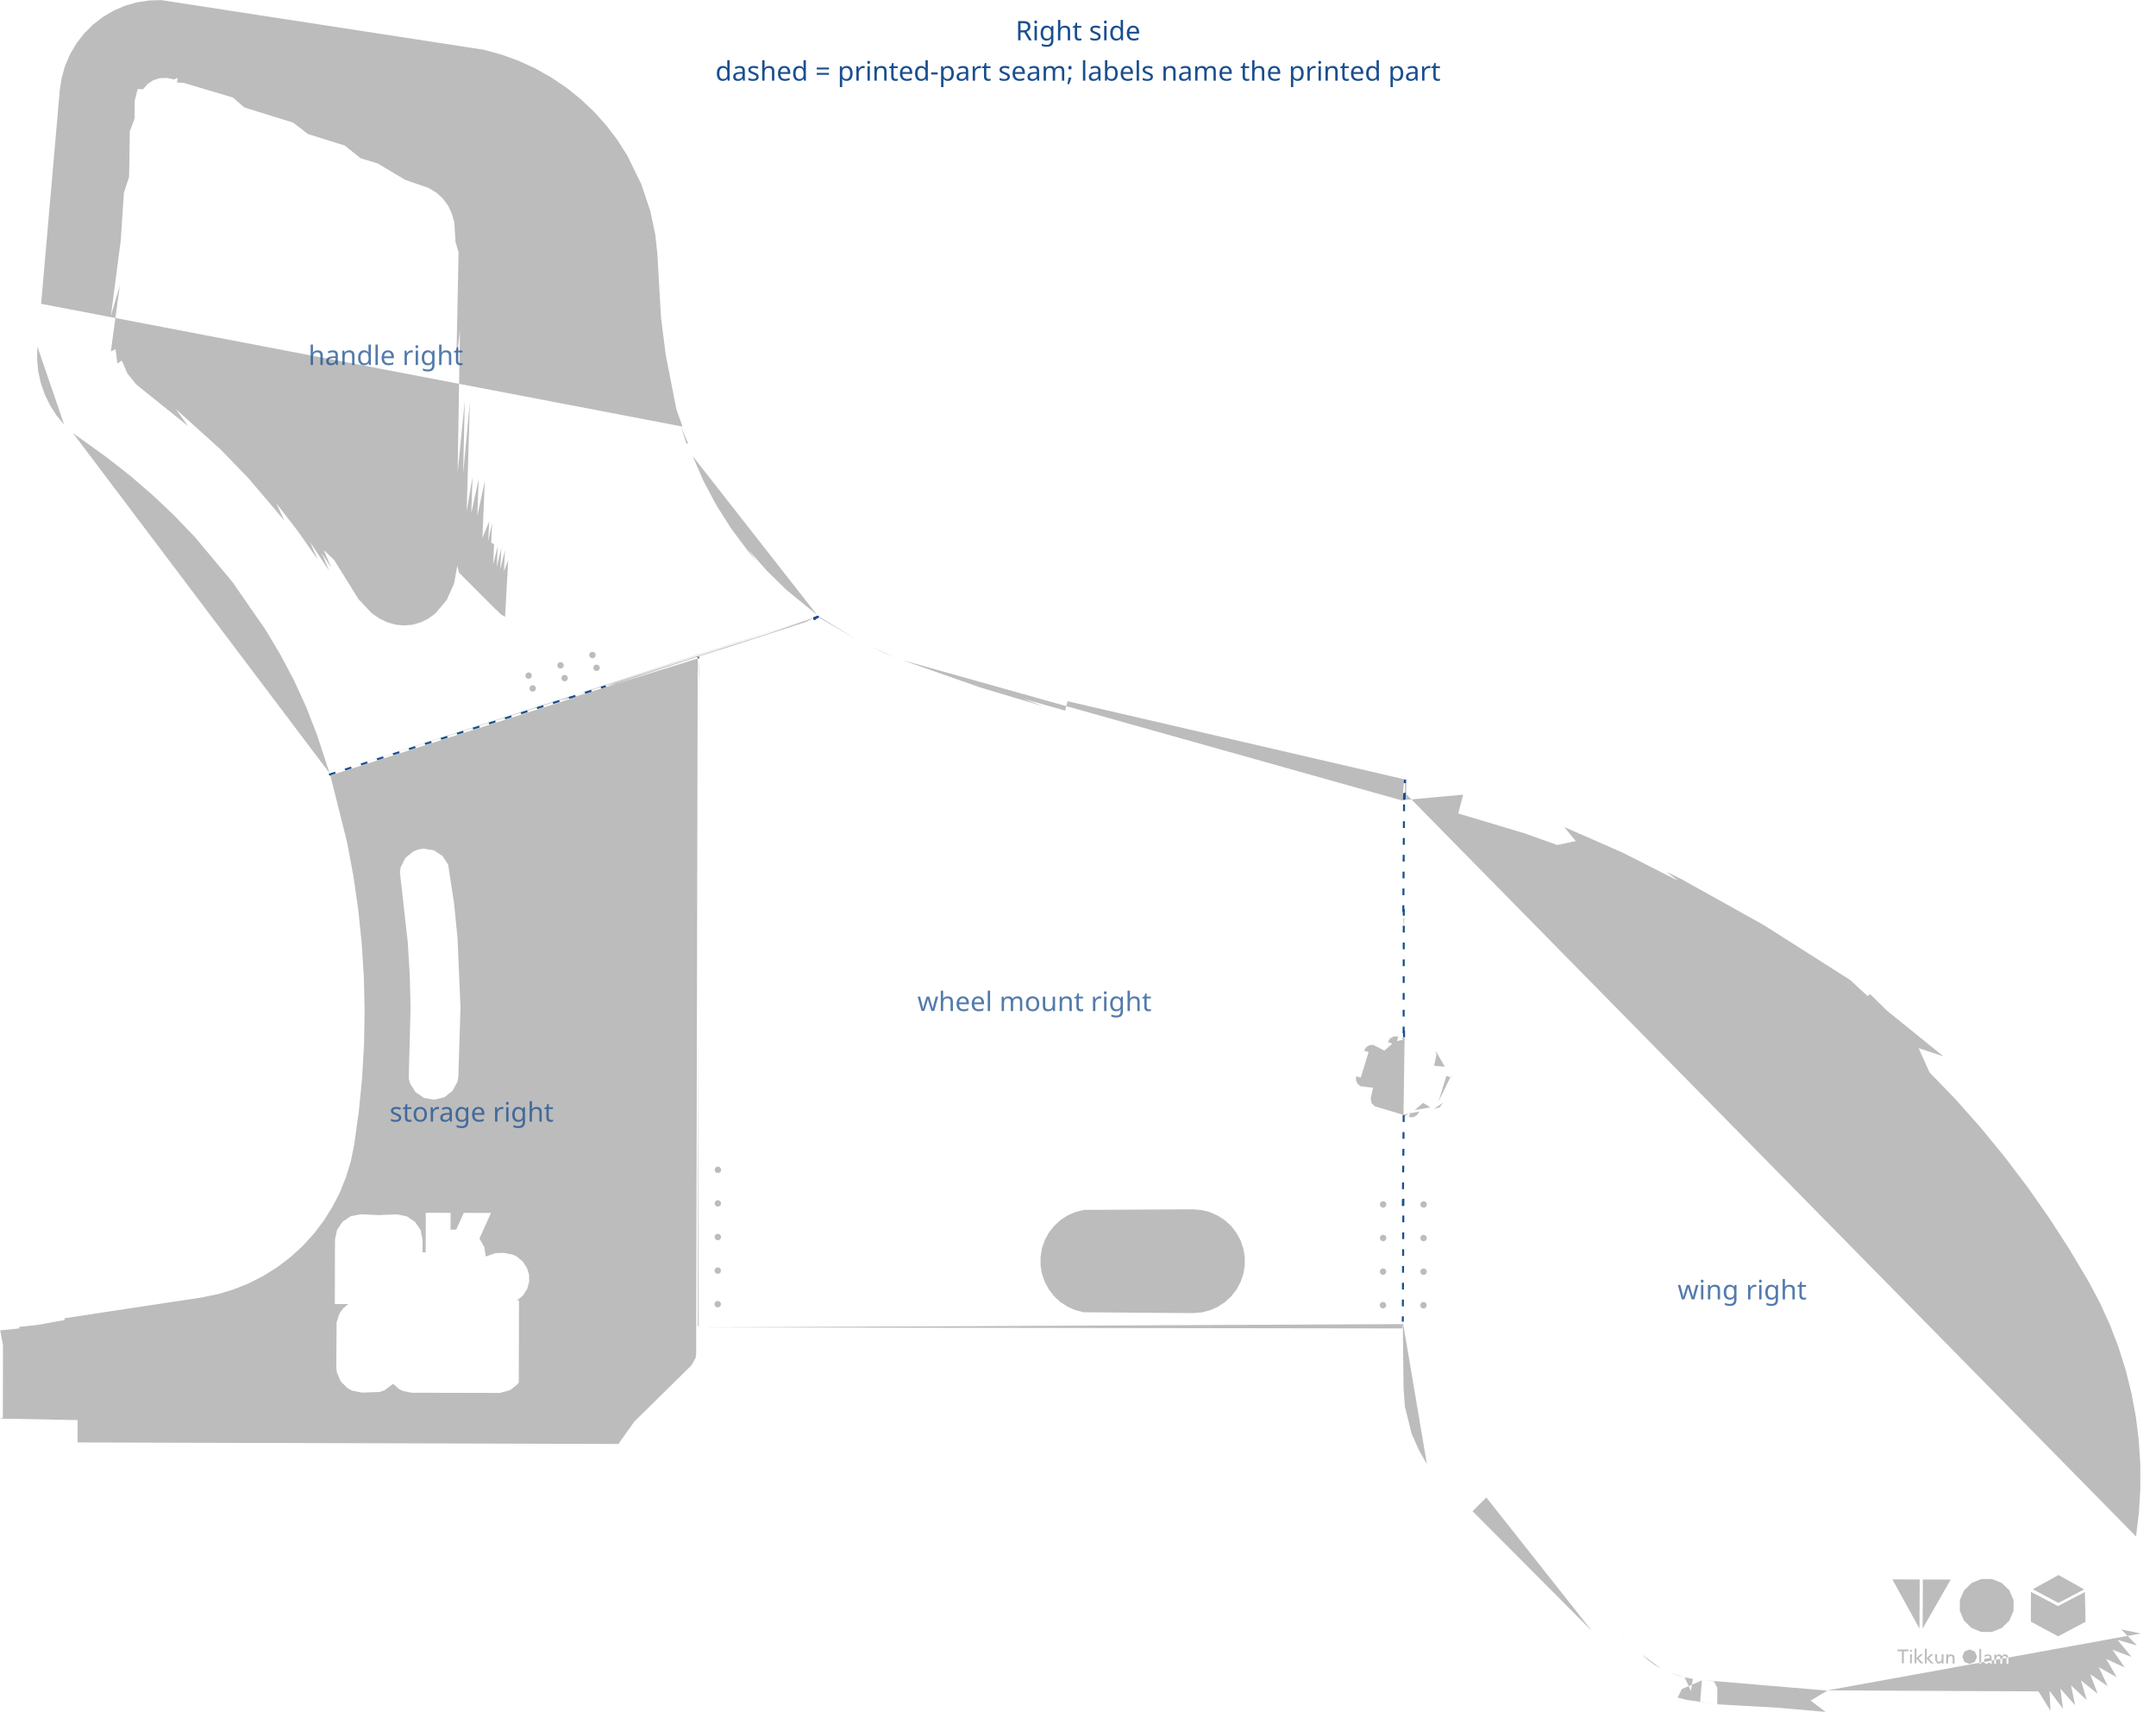
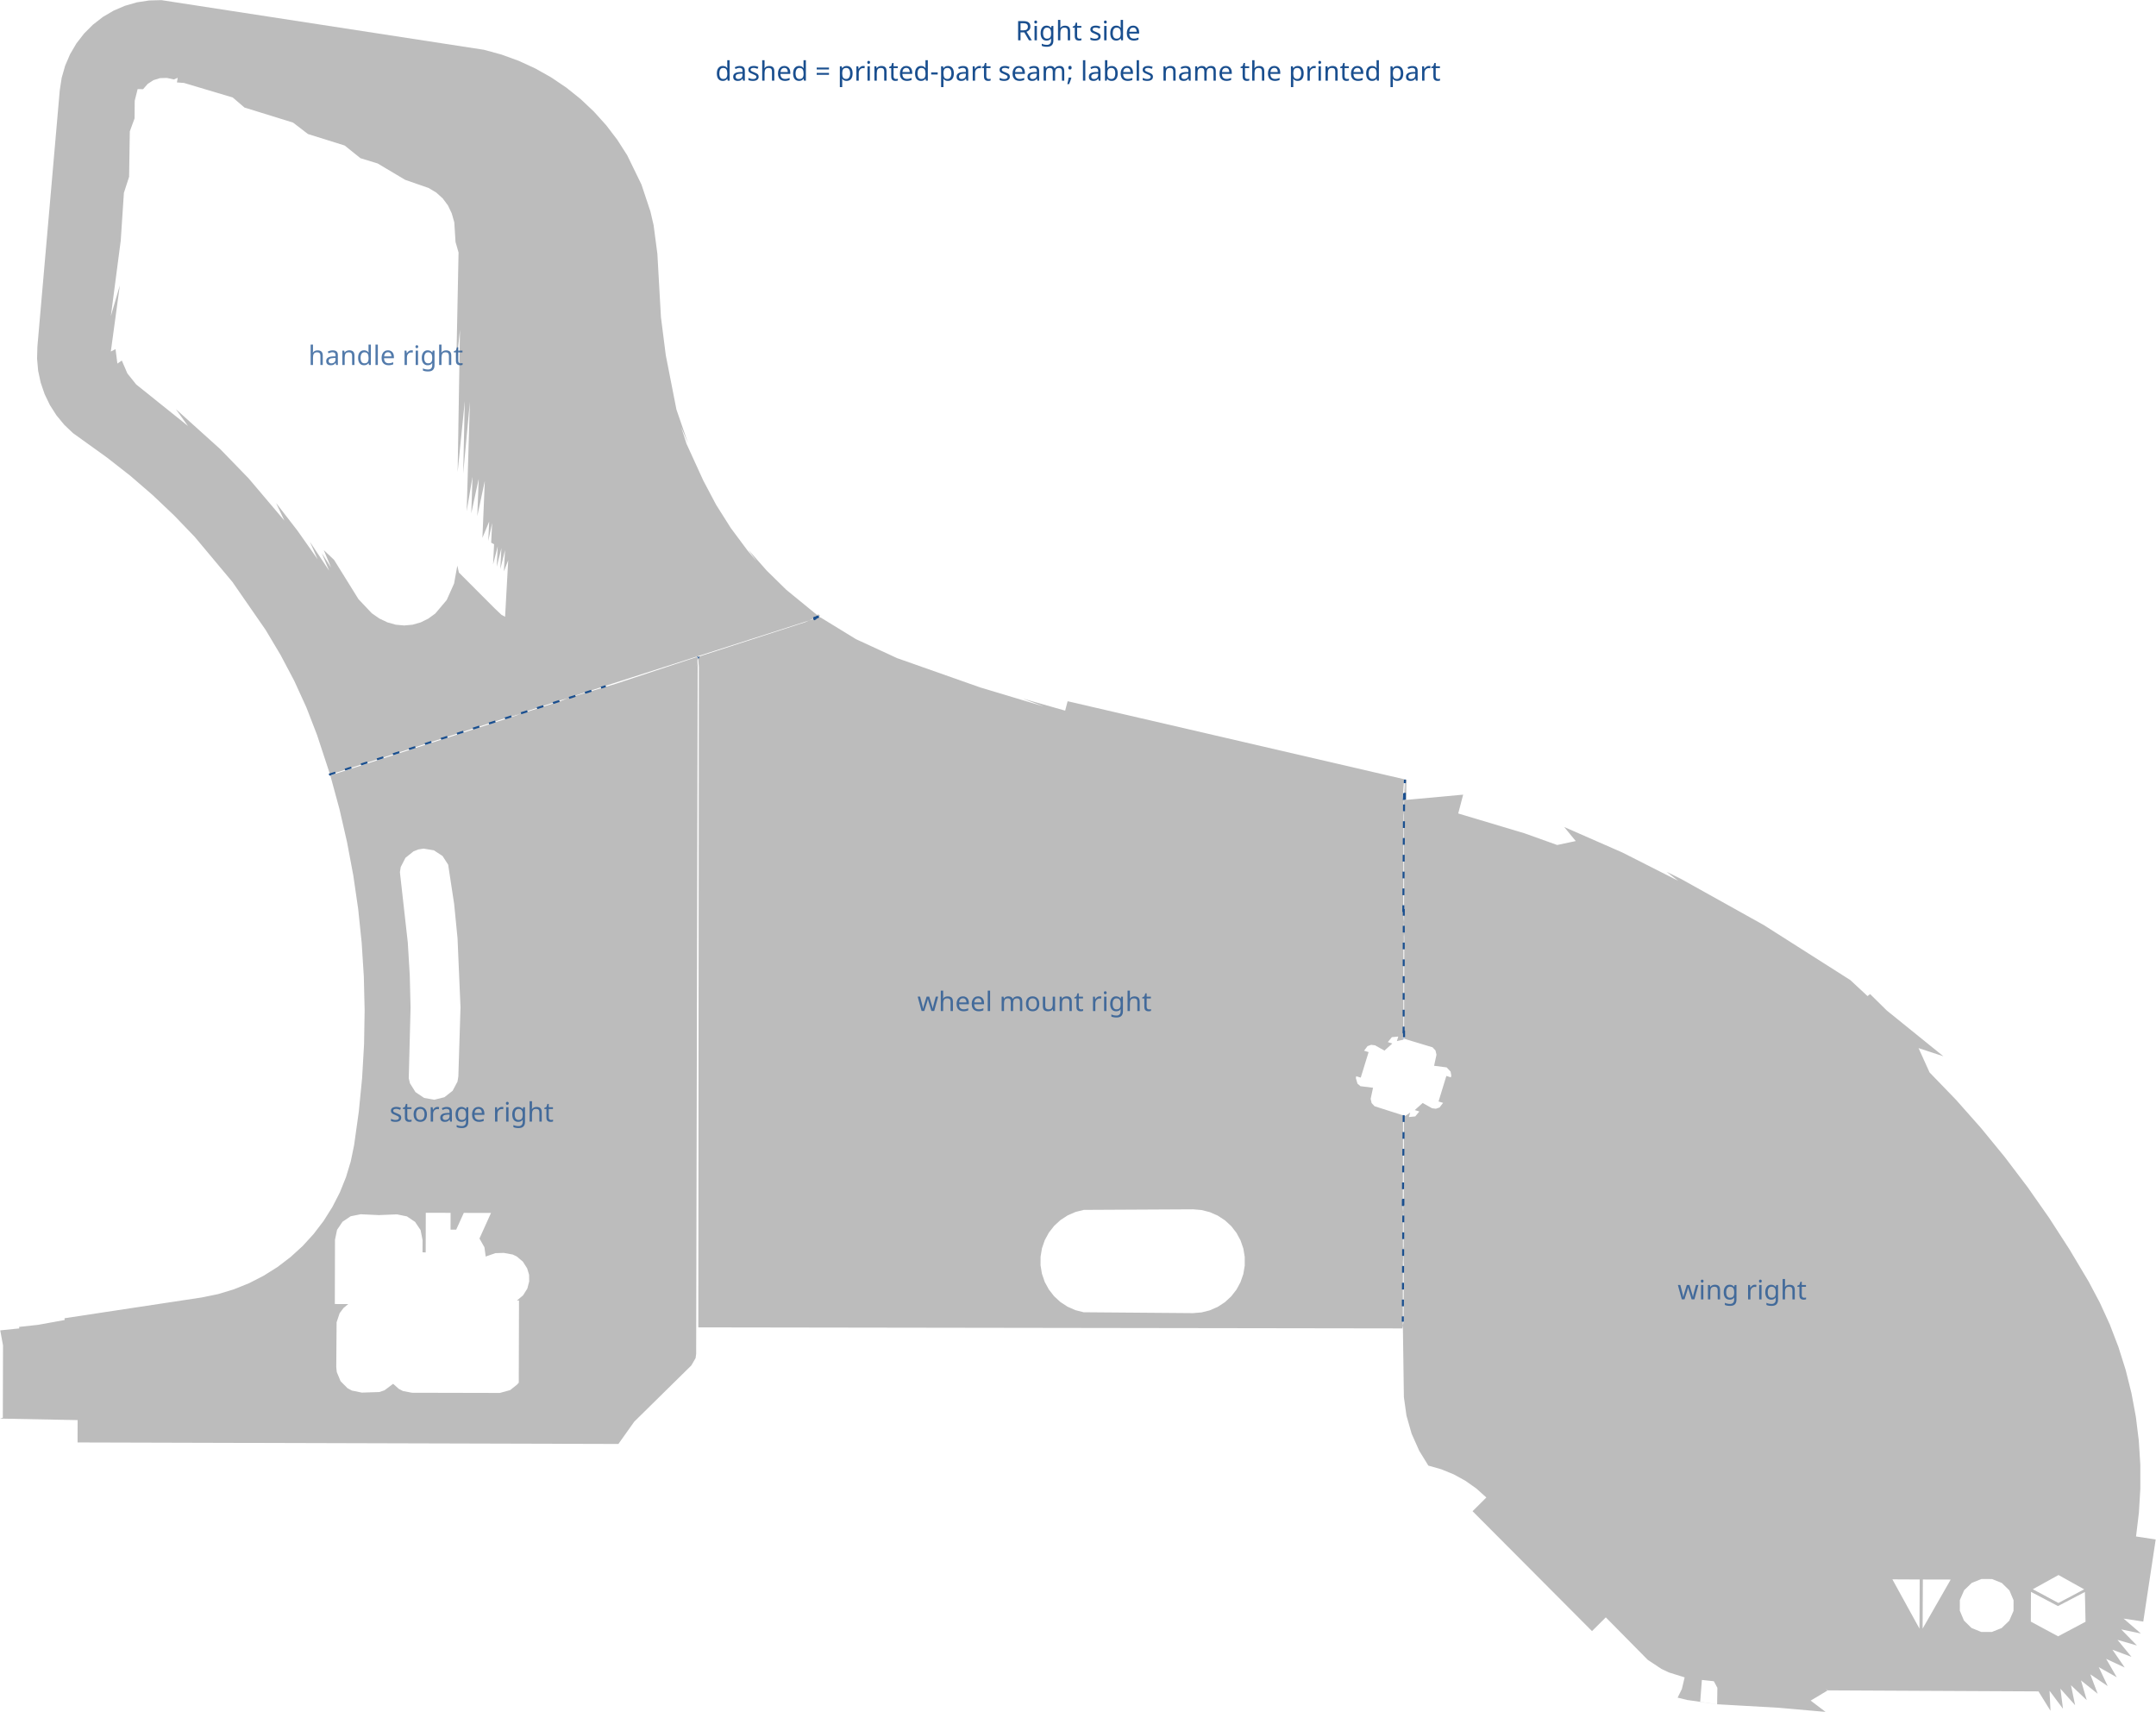
<svg xmlns="http://www.w3.org/2000/svg" width="641.6mm" height="509.4mm" viewBox="0 0 641.6 509.4" version="1.1">
-   <path d="M98.31 230.74 L103.28 250.61 L105.14 260.52 L106.59 270.49 L107.63 280.52 L108.27 290.58 L108.51 300.66 L108.34 310.73 L107.76 320.8 L106.77 330.83 L105.37 340.81 L104.38 345.59 L102.97 350.26 L101.15 354.79 L98.92 359.14 L96.32 363.28 L93.36 367.16 L90.07 370.77 L86.46 374.06 L82.58 377.02 L78.44 379.62 L74.09 381.85 L69.56 383.67 L64.89 385.08 L60.1 386.07 L19.2 392.26 L19.24 392.79 L11.36 394.22 L5.69 394.84 L5.73 395.29 L0.06 395.87 L0.89 400.36 L0.84 421.86 L0 422.12 L23.1 422.57 L23.08 429.22 L184.03 429.67 L188.75 423.03 L205.73 406.31 L207 404.12 L207.17 402.86 L207.63 196.01 L208.37 195.67 Z M124.52 252.76 L126.06 252.52 L129.11 253.02 L131.69 254.71 L133.37 257.3 L135.15 269 L136.16 279.23 L137.04 299.77 L136.4 320.32 L136.14 321.86 L134.69 324.58 L132.26 326.49 L129.26 327.24 L126.22 326.71 L123.65 324.98 L122.01 322.37 L121.64 320.86 L122.18 299.85 L121.94 290.13 L121.35 280.42 L119.01 259.54 L119.25 258 L120.66 255.25 L123.07 253.32 Z M101.36 411.01 L100.22 408.28 L100.07 406.74 L100.17 393.46 L101.08 390.75 L102.2 389.24 L103.64 388.05 L99.64 388.03 L99.69 368.92 L100.3 365.96 L101.94 363.54 L104.37 361.91 L107.34 361.32 L112.74 361.57 L118.14 361.35 L121.11 361.96 L123.53 363.6 L125.16 366.03 L125.75 369 L125.74 372.64 L126.68 372.68 L126.71 360.88 L134.09 360.9 L134.08 365.9 L135.76 365.9 L138.02 360.91 L146.11 360.93 L142.68 368.54 L144.16 371.14 L144.54 373.9 L147.42 372.89 L149.93 372.82 L152.6 373.31 L153.82 373.9 L155.61 375.43 L156.88 377.43 L157.45 379.32 L157.48 381.31 L156.93 383.43 L155.65 385.46 L153.84 386.98 L154.45 386.98 L154.38 411.44 L153.87 412.01 L151.82 413.64 L148.74 414.49 L122.57 414.43 L119.9 413.91 L118.68 413.28 L116.99 411.77 L114.43 413.7 L112.88 414.22 L107.68 414.39 L104.71 413.78 L103.42 413.08 Z M203.12 126.94 L201.3 121.86 L198.13 105.71 L196.7 94.39 L195.63 75.55 L195.01 69.85 L193.55 62.9 L190.89 54.91 L186.65 46.22 L183.71 41.62 L180.41 37.28 L176.76 33.23 L172.8 29.49 L168.55 26.08 L164.03 23.04 L159.3 20.37 L154.36 18.1 L149.27 16.25 L144.06 14.82 L48.03 0.04 L44.37 0.14 L40.73 0.7 L37.18 1.72 L33.78 3.18 L30.59 5.07 L27.65 7.34 L25.03 9.97 L22.75 12.91 L20.86 16.12 L19.38 19.54 L18.36 23.13 L17.79 26.81 L12.24 90.4 Z M635.66 457.2 L636.51 450.11 L636.94 442.97 L636.93 435.82 L636.48 428.69 L635.61 421.6 L634.3 414.57 L632.57 407.63 L630.42 400.82 L627.86 394.14 L624.89 387.64 L621.54 381.33 L615.83 371.73 L609.77 362.36 L603.36 353.21 L596.6 344.3 L589.5 335.63 L582.05 327.22 L574.22 319.12 L570.94 311.88 L578.33 314.32 L561.52 300.72 L556.52 295.8 L555.76 296.4 L550.61 291.62 L524.86 275.25 L500.18 261.5 L495.95 259.41 L499.4 262.09 L482.77 253.66 L465.49 246.09 L468.92 250.27 L463.4 251.44 L453.7 247.97 L433.96 242.06 L435.42 236.46 L418.46 238.02 L418.54 232.03 L418.15 231.93 L418.1 235.92 Z M110.64 182.48 L106.68 178.29 L99.42 166.6 L96.35 163.69 L98.54 168.9 L95.76 164.6 L97.93 169.81 L92.22 161.21 L94.51 166.4 L88.53 157.91 L82.17 149.69 L84.63 154.91 L73.97 142.34 L65.55 133.65 L52.32 121.73 L55.94 126.76 L40.53 114.4 L37.91 111.13 L36.25 107.28 L34.93 108.18 L34.38 103.88 L32.98 104.61 L35.66 84.92 L32.99 94.06 L35.93 71.61 L36.87 57.39 L38.42 52.6 L38.63 39.1 L40.05 35.22 L40.09 29.98 L40.96 26.51 L42.58 26.54 L43.94 24.98 L45.64 23.86 L47.59 23.26 L49.66 23.19 L51.74 23.64 L52.89 23.16 L52.65 24.53 L54.75 24.68 L69.26 29.01 L72.75 31.99 L87.21 36.48 L91.64 39.88 L102.57 43.3 L107.26 47.07 L112.38 48.64 L120.59 53.52 L127.58 55.95 L129.84 57.31 L131.75 59.04 L133.3 61.12 L134.44 63.51 L135.19 66.16 L135.56 72.01 L136.46 75.13 L135.79 108.47 L136.88 98.12 L136.19 140.46 L138.31 119.37 L137.83 140.95 L139.83 119.61 L138.88 152.13 L140.61 141.86 L140.25 152.74 L142.46 142.47 L142.04 153.56 L144.28 143.08 L143.56 160.05 L145.57 155.2 L145.3 161 L146.45 155.61 L146.17 161.48 L147.03 161.95 L146.74 167.96 L148.12 162.53 L147.82 168.66 L149.2 163.1 L148.89 169.34 L150.29 163.67 L149.96 170.02 L151.24 166.69 L150.31 183.52 L149.24 182.95 L147.27 181.09 L136.56 170.36 L136.09 168.31 L135.13 173.64 L132.93 178.55 L129.54 182.56 L127.46 184.08 L125.19 185.2 L122.78 185.89 L120.29 186.12 L117.77 185.89 L115.29 185.19 L112.89 184.04 Z M366.41 364.85 L367.97 366.87 L369.18 369.11 L370.01 371.53 L370.42 374.04 L370.42 376.6 L370 379.11 L369.16 381.52 L367.95 383.76 L366.38 385.77 L364.5 387.5 L362.36 388.89 L360.02 389.91 L357.55 390.53 L355.01 390.74 L322.48 390.48 L320.01 389.85 L317.68 388.82 L315.54 387.43 L313.67 385.69 L312.11 383.68 L310.9 381.43 L310.07 379.02 L309.65 376.51 L309.66 373.95 L310.08 371.44 L310.91 369.03 L312.13 366.79 L313.7 364.78 L315.58 363.05 L317.72 361.66 L320.05 360.64 L322.53 360.02 L355.05 359.85 L357.6 360.07 L360.07 360.7 L362.4 361.73 L364.54 363.12 Z M21.71 128.87 L31.84 136.15 L38.81 141.61 L45.49 147.38 L51.88 153.44 L57.97 159.78 L69.19 173.2 L79.07 187.47 L83.5 194.9 L87.56 202.58 L91.18 210.52 L94.34 218.67 L98.09 230.09 Z M543.86 502.99 L606.63 503.3 L610.21 509.08 L609.92 503.11 L613.92 508.47 L613.16 502.5 L617.53 507.4 L616.3 501.46 L620.99 505.9 L619.28 500.03 L624.24 504 L622.05 498.22 L627.23 501.72 L624.56 496.07 L629.92 499.1 L626.76 493.61 L632.29 496.19 L628.63 490.89 L634.3 493.02 L630.14 487.96 L635.92 489.64 L631.25 484.85 L637.1 486.07 Z M417.37 238.23 L417.85 231.87 L317.71 208.66 L316.98 211.46 L304.37 207.89 L310.54 210.21 L291.71 204.56 L268.5 196.41 Z M417.67 331.75 L409.06 329.18 L408.18 328.24 L407.89 326.98 L408.6 323.69 L404.85 323.21 L403.97 322.46 L403.52 321.4 L403.59 320.25 L404.94 320.66 L407.28 313.07 L405.93 312.65 L406.51 311.66 L407.48 311.03 L408.63 310.91 L412 312.62 L414.34 310.51 L412.99 310.09 L413.67 309 L414.82 308.39 L416.11 308.44 L415.7 309.79 L417.64 309.36 L417.17 308.76 L417.99 309.06 Z M595.73 471.05 L597.98 473.25 L599.21 476.17 L599.2 479.35 L597.93 482.27 L595.66 484.45 L592.74 485.62 L589.6 485.61 L586.69 484.42 L584.45 482.22 L583.22 479.3 L583.23 476.12 L584.5 473.21 L586.76 471.02 L589.68 469.85 L592.82 469.86 Z M506.94 499.95 L510.02 500.29 L511.07 502.23 L511.01 507.14 L529.33 508.17 L543.27 509.4 L538.82 506.04 L543.81 503.06 Z M243.17 183.01 L234.01 175.52 L228.18 169.8 L222.67 163.56 L225.12 166.96 L222.43 163.77 L217.49 157.14 L213.11 150.21 L209.32 143.06 L206.11 135.69 Z M442.32 445.6 L438.22 449.69 L473.76 485.36 Z M620.44 473.72 L620.63 482.59 L612.47 486.91 L604.35 482.54 L604.39 473.68 L612.43 477.91 Z M208.07 394.99 L417.04 395.3 L417.31 395.3 L417.44 394.01 Z M417.46 393.3 L417.68 412.93 L418.07 418.5 L420.08 426.61 L422.35 431.71 L424.63 435.66 Z M612.59 468.67 L620.22 472.94 L612.57 476.98 L604.94 472.9 Z M572.22 470 L580.51 470.02 L572.15 484.62 Z M563.15 469.97 L571.28 470 L571.21 484.62 Z M11.13 103.12 L11.03 106.72 L11.35 110.32 L12.11 113.86 L13.28 117.28 L14.85 120.54 L16.8 123.59 L19.1 126.38 Z M500.5 502.6 L499.24 505.16 L502.07 505.85 L511.01 507.14 L505.96 506.45 L506.46 499.89 L506.7 499.92 Z M586.13 495.14 L584.57 494.52 L583.96 492.97 L584.58 491.44 L586.14 490.82 L587.71 491.45 L588.31 493 L587.7 494.53 Z M207.82 304.08 L207.68 394.32 L207.94 394.99 Z M196.53 199.09 L183.18 203.51 L180.27 204.18 L182.74 203.26 L241.4 184.3 Z M242.66 183.66 L239.59 185.16 L208.16 195.34 Z M172.2 206.6 L169.32 207.3 L99.95 229.51 Z M241.27 183.93 L174.66 205.6 L172.2 206.6 Z M427.19 312.59 L427.48 313.85 L426.77 317.14 L429.97 317.42 Z M597.68 493.49 L597.68 495.1 L597.15 495.09 L597.11 493.13 L596.77 492.78 L596.16 492.85 L595.85 493.41 L595.83 495.09 L595.3 495.09 L595.26 493.14 L595.03 492.82 L594.45 492.8 L594.02 493.38 L593.99 495.08 L593.46 495.08 L593.47 492.32 L593.96 492.32 L593.97 492.75 L594.53 492.31 L595.16 492.29 L595.74 492.77 L596.37 492.29 L597.05 492.32 L597.48 492.65 Z M431.88 320.01 L431.77 320.58 L430.42 320.17 L428.09 327.76 Z M503.76 499.58 L503.2 503.18 L501.33 499.13 Z M591.53 492.66 L590.74 492.97 L590.42 492.64 L591.53 492.24 L592.42 492.52 L592.67 492.99 L592.71 495.07 L592.24 495.07 L592.21 494.65 L591.04 495.12 L590.33 494.65 L590.59 493.64 L592.2 493.36 L592.04 492.85 Z M573.36 494.98 L572.83 494.97 L572.84 490.59 L573.38 490.59 L573.36 493.43 L574.57 492.24 L575.31 492.25 L574 493.49 L575.41 494.99 L574.66 494.98 L573.37 493.55 Z M570.3 494.96 L569.77 494.96 L569.79 490.58 L570.32 490.58 L570.31 493.41 L571.51 492.23 L572.25 492.23 L570.94 493.47 L572.35 494.97 L571.6 494.97 L570.31 493.53 Z M169.82 207.92 L207.37 196.02 L166.94 208.59 L169.48 207.51 Z M425.65 329.51 L423.48 328.18 L421.02 330.32 Z M564.66 491.35 L564.66 490.83 L567.91 490.84 L567.91 491.37 L566.56 491.36 L566.55 494.94 L565.98 494.94 L566 491.36 Z M579.16 495.01 L579.17 492.26 L579.7 492.26 L579.7 492.68 L580.33 492.23 L581.34 492.45 L581.63 492.99 L581.64 495.02 L581.11 495.02 L581.07 493.06 L580.49 492.68 L579.76 493.18 L579.7 495.01 Z M575.89 494.01 L575.9 492.24 L576.43 492.24 L576.47 494.2 L577.05 494.58 L577.77 494.08 L577.84 492.25 L578.37 492.25 L578.36 495 L577.83 495 L577.82 494.58 L577.2 495.03 L576.51 495 Z M422.38 330.74 L421.69 331.83 L420.55 332.44 L419.25 332.39 L419.67 331.04 L418.19 332.07 L417.14 331.76 Z M423.39 357.44 L424.15 357.54 L424.62 358.15 L424.51 358.91 L423.91 359.37 L423.15 359.27 L422.68 358.66 L422.78 357.91 Z M422.64 368.4 L422.93 367.69 L423.64 367.4 L424.34 367.7 L424.63 368.4 L424.34 369.11 L423.63 369.4 L422.93 369.11 Z M422.62 378.4 L422.92 377.69 L423.62 377.4 L424.33 377.69 L424.62 378.4 L424.33 379.11 L423.62 379.4 L422.91 379.1 Z M411.35 357.42 L412.11 357.52 L412.57 358.13 L412.47 358.89 L411.86 359.36 L411.1 359.25 L410.64 358.65 L410.74 357.89 Z M412.59 368.39 L412.29 369.09 L411.59 369.38 L410.88 369.09 L410.59 368.38 L410.88 367.68 L411.59 367.39 L412.3 367.68 Z M412.27 387.67 L412.56 388.38 L412.26 389.08 L411.56 389.38 L410.85 389.08 L410.56 388.37 L410.85 387.67 L411.56 387.38 Z M424.11 389.26 L423.35 389.36 L422.74 388.89 L422.64 388.13 L423.11 387.53 L423.87 387.43 L424.47 387.9 L424.57 388.65 Z M412.54 378.12 L412.44 378.88 L411.83 379.35 L411.07 379.25 L410.61 378.64 L410.71 377.88 L411.32 377.41 L412.07 377.52 Z M214.63 358.1 L214.33 358.8 L213.62 359.09 L212.92 358.8 L212.63 358.09 L212.92 357.39 L213.63 357.1 L214.33 357.39 Z M214.58 367.83 L214.48 368.59 L213.87 369.06 L213.11 368.95 L212.65 368.35 L212.75 367.59 L213.35 367.12 L214.11 367.22 Z M214.56 377.83 L214.46 378.59 L213.85 379.05 L213.1 378.95 L212.63 378.34 L212.73 377.58 L213.34 377.12 L214.1 377.22 Z M212.72 387.58 L213.32 387.11 L214.08 387.21 L214.55 387.82 L214.45 388.58 L213.84 389.05 L213.08 388.94 L212.62 388.34 Z M214.14 347.23 L214.61 347.84 L214.51 348.6 L213.9 349.07 L213.14 348.96 L212.68 348.36 L212.78 347.6 L213.38 347.13 Z M158.26 205.81 L157.66 205.34 L157.56 204.59 L158.03 203.98 L158.78 203.88 L159.39 204.35 L159.49 205.11 L159.02 205.71 Z M156.59 201.75 L156.3 201.04 L156.6 200.34 L157.3 200.05 L158.01 200.34 L158.3 201.05 L158 201.75 L157.3 202.04 Z M176.53 198.71 L176.83 198.01 L177.53 197.72 L178.24 198.01 L178.53 198.72 L178.24 199.42 L177.53 199.71 L176.82 199.42 Z M167.03 201.78 L167.32 201.07 L168.03 200.78 L168.74 201.08 L169.03 201.78 L168.73 202.49 L168.02 202.78 L167.32 202.49 Z M175.81 195.78 L175.34 195.17 L175.44 194.41 L176.05 193.95 L176.81 194.05 L177.27 194.66 L177.17 195.42 L176.56 195.88 Z M166.3 198.84 L165.84 198.24 L165.94 197.48 L166.55 197.02 L167.31 197.12 L167.77 197.72 L167.67 198.48 L167.06 198.95 Z M589.03 495.05 L589.04 490.66 L589.57 490.66 L589.56 495.06 Z M254.72 190.19 L244.22 183.75 L243.81 183.81 Z M568.4 494.95 L568.41 492.2 L568.94 492.21 L568.93 494.96 Z M204.29 132.04 L202.69 127.07 L204.75 131.89 Z M488.56 492.27 L490.36 493.92 L492.32 495.36 L494.42 496.61 Z M429.44 328.17 L428.4 329.54 L426.73 329.92 Z M207.77 195.73 L207.97 198.45 L207.97 201.23 L207.97 204.01 Z M417.59 273.26 L417.8 276.11 L417.89 273.33 Z M266.97 195.84 L262.82 194.13 L258.73 192.25 Z M568.6 490.84 L569.06 491.15 L568.78 491.59 L568.3 491.32 Z M496.65 497.66 L499.38 498.62 L501.33 499.13 Z M477.87 481.27 L480.51 484.02 L483.17 486.78 L485.9 489.58 Z M417.66 334.2 L417.74 331.77 L409.65 329.46 L417.67 331.75 Z M417.7 309.07 L417.59 306.66 L417.63 309.06 L425.71 311.37 Z M242.79 184.01 L243.32 183.46 L242.68 183.75 Z M244.23 183.49 L243.67 183.42 L243.65 183.36 Z M207.86 195.79 L207.47 195.95 L207.58 195.88 Z M207.25 195.65 L204.57 196.51 L201.89 197.37 L199.21 198.23 Z M242.03 184.01 L241.4 184.3 L242.05 184.07 L241.42 184.31 Z M207.76 195.62 L207.86 195.52 L208.11 195.27 Z" fill="#bcbcbc" fill-rule="evenodd" />
+   <path d="M100.05 229.9 L98.21 230.42 L101.03 240.79 L103.28 250.61 L105.14 260.52 L106.59 270.49 L107.63 280.52 L108.27 290.58 L108.51 300.65 L108.34 310.73 L107.76 320.79 L106.77 330.82 L105.37 340.81 L104.38 345.59 L102.97 350.26 L101.15 354.79 L98.92 359.14 L96.32 363.28 L93.36 367.16 L90.07 370.77 L86.46 374.06 L82.58 377.02 L78.44 379.62 L74.09 381.85 L69.56 383.67 L64.89 385.08 L60.1 386.07 L19.2 392.26 L19.24 392.79 L11.36 394.22 L5.69 394.84 L5.73 395.29 L0.07 395.87 L0.9 400.36 L0.84 421.86 L0 422.12 L23.1 422.57 L23.08 429.22 L184.03 429.67 L188.75 423.03 L205.73 406.31 L207 404.12 L207.17 402.86 L207.63 196.01 L208 195.7 L207.29 195.78 L207.7 195.47 L207.33 195.52 L183.18 203.5 L166.87 208.37 Z M124.52 252.76 L126.06 252.52 L129.11 253.02 L131.69 254.71 L133.37 257.3 L135.15 269 L136.16 279.23 L137.04 299.77 L136.4 320.32 L136.14 321.86 L134.69 324.58 L132.26 326.49 L129.26 327.24 L126.22 326.71 L123.65 324.98 L122.01 322.37 L121.64 320.86 L122.18 299.86 L121.94 290.13 L121.35 280.42 L119.01 259.54 L119.25 258 L120.66 255.25 L123.07 253.32 Z M101.36 411.01 L100.22 408.28 L100.07 406.74 L100.17 393.46 L101.08 390.75 L102.2 389.24 L103.64 388.04 L99.64 388.03 L99.69 368.92 L100.3 365.96 L101.94 363.54 L104.37 361.91 L107.34 361.32 L112.74 361.57 L118.14 361.35 L121.11 361.96 L123.53 363.6 L125.16 366.03 L125.75 369 L125.74 372.64 L126.68 372.68 L126.71 360.88 L134.09 360.9 L134.08 365.9 L135.76 365.9 L138.02 360.91 L146.12 360.93 L142.68 368.54 L144.16 371.14 L144.54 373.9 L147.42 372.89 L149.93 372.82 L152.6 373.31 L153.82 373.9 L155.61 375.43 L156.88 377.43 L157.45 379.32 L157.48 381.31 L156.93 383.43 L155.65 385.46 L153.84 386.98 L154.45 386.98 L154.38 411.44 L153.87 412.01 L151.82 413.64 L148.74 414.49 L122.58 414.43 L119.89 413.91 L118.68 413.28 L116.99 411.77 L114.43 413.7 L112.88 414.22 L107.68 414.39 L104.71 413.78 L103.42 413.08 Z M21.71 128.87 L31.84 136.15 L38.81 141.6 L45.49 147.38 L51.88 153.44 L57.97 159.78 L69.19 173.2 L79.07 187.47 L83.5 194.9 L87.56 202.58 L91.18 210.51 L94.34 218.67 L98.31 230.74 L153.59 212.94 L156.09 211.91 L153.4 212.69 L150.87 213.64 L156.24 212.02 L166.94 208.59 L169.48 207.51 L242.13 184.2 L243.69 183.48 L243.27 183.29 L242.72 183.78 L244.03 183.12 L243.48 182.82 L243.17 183.01 L234.01 175.52 L228.18 169.8 L222.67 163.56 L225.12 166.96 L222.43 163.77 L217.49 157.14 L213.11 150.21 L209.32 143.05 L204.29 132.04 L202.69 127.07 L204.75 131.88 L201.3 121.86 L198.13 105.71 L196.69 94.39 L195.63 75.55 L194.51 67.02 L193.55 62.9 L190.89 54.91 L186.66 46.22 L183.72 41.62 L180.41 37.28 L176.76 33.23 L172.8 29.49 L168.55 26.08 L164.03 23.03 L159.3 20.37 L154.36 18.1 L149.27 16.25 L144.06 14.82 L48.03 0.04 L44.37 0.14 L40.73 0.7 L37.18 1.72 L33.78 3.18 L30.59 5.06 L27.66 7.34 L25.03 9.97 L22.75 12.91 L20.86 16.12 L19.39 19.54 L18.36 23.13 L17.79 26.81 L11.13 103.12 L11.03 106.72 L11.35 110.32 L12.11 113.86 L13.28 117.28 L14.85 120.54 L16.8 123.59 L19.1 126.38 Z M110.64 182.48 L106.68 178.29 L99.42 166.6 L96.35 163.69 L98.54 168.9 L95.76 164.6 L97.94 169.81 L92.22 161.21 L94.51 166.4 L88.53 157.91 L82.17 149.69 L84.63 154.91 L73.97 142.33 L65.55 133.65 L52.32 121.73 L55.94 126.76 L40.53 114.4 L37.91 111.13 L36.25 107.28 L34.93 108.18 L34.38 103.88 L32.98 104.61 L35.66 84.92 L32.99 94.06 L35.93 71.61 L36.87 57.39 L38.42 52.6 L38.63 39.09 L40.05 35.22 L40.09 29.98 L40.96 26.51 L42.58 26.54 L43.94 24.98 L45.65 23.86 L47.59 23.25 L49.66 23.19 L51.74 23.64 L52.89 23.15 L52.65 24.53 L54.75 24.68 L69.26 29.01 L72.75 32 L87.21 36.48 L91.64 39.88 L102.57 43.3 L107.26 47.07 L112.38 48.64 L120.59 53.52 L127.58 55.95 L129.84 57.31 L131.75 59.04 L133.3 61.12 L134.44 63.51 L135.19 66.15 L135.56 72.01 L136.46 75.13 L135.79 108.47 L136.88 98.12 L136.19 140.46 L138.31 119.37 L137.84 140.94 L139.83 119.61 L138.88 152.13 L140.61 141.86 L140.25 152.74 L142.46 142.47 L142.04 153.56 L144.28 143.08 L143.56 160.05 L145.57 155.2 L145.3 161 L146.45 155.61 L146.17 161.48 L147.03 161.95 L146.74 167.96 L148.12 162.53 L147.82 168.66 L149.21 163.1 L148.89 169.34 L150.29 163.67 L149.96 170.02 L151.24 166.69 L150.31 183.52 L149.24 182.95 L147.27 181.09 L136.56 170.36 L136.09 168.31 L135.13 173.64 L132.93 178.55 L129.54 182.56 L127.46 184.08 L125.19 185.2 L122.78 185.89 L120.29 186.12 L117.77 185.89 L115.29 185.19 L112.89 184.04 Z M635.66 457.2 L636.51 450.11 L636.94 442.97 L636.93 435.82 L636.48 428.69 L635.61 421.6 L634.3 414.57 L632.57 407.63 L630.42 400.82 L627.86 394.14 L624.89 387.64 L621.54 381.32 L615.83 371.74 L609.77 362.36 L603.36 353.21 L596.6 344.3 L589.5 335.63 L582.05 327.22 L574.22 319.12 L570.94 311.88 L578.33 314.31 L561.52 300.72 L556.52 295.8 L555.76 296.4 L550.61 291.62 L524.86 275.25 L500.18 261.5 L495.95 259.41 L499.4 262.09 L482.77 253.66 L465.49 246.09 L468.92 250.27 L463.4 251.44 L453.7 247.97 L433.95 242.06 L435.42 236.46 L418.46 238.02 L418.54 232.03 L418.15 231.93 L417.97 237.9 L418.1 231.98 L417.65 239.63 L417.94 240.01 L417.68 242.64 L417.59 273.26 L417.8 276.11 L417.89 273.33 L417.75 270.48 L417.64 276.04 L417.63 308.97 L417.99 309.06 L417.82 306.66 L417.84 309.09 L426.31 311.64 L427.19 312.59 L427.48 313.85 L426.77 317.14 L430.51 317.62 L431.68 318.87 L431.88 320.01 L431.77 320.58 L430.42 320.16 L428.09 327.76 L429.44 328.17 L428.4 329.54 L427.31 329.92 L426.17 329.78 L423.37 328.21 L421.02 330.32 L422.38 330.74 L421.16 332.21 L419.25 332.39 L419.67 331.04 L418.19 332.07 L417.72 331.86 L417.66 334.2 L417.74 331.77 L417.53 331.74 L417.47 359.53 L417.68 362.32 L417.77 359.51 L417.63 356.71 L417.51 362.34 L417.46 393.3 L417.78 415.72 L418.55 421.25 L420.08 426.61 L422.35 431.71 L425.06 436.11 L428.9 437.2 L432.6 438.71 L436.09 440.63 L439.35 442.93 L442.32 445.6 L438.22 449.68 L473.76 485.36 L477.87 481.27 L490.36 493.92 L494.43 496.61 L496.65 497.66 L501.33 499.13 L500.5 502.6 L499.24 505.16 L502.07 505.85 L511 507.13 L529.33 508.17 L543.27 509.4 L538.83 506.04 L543.81 503.06 L543.36 502.48 L543.86 502.99 L606.63 503.3 L610.21 509.08 L609.92 503.11 L613.92 508.47 L613.16 502.5 L617.53 507.4 L616.3 501.46 L620.99 505.9 L619.28 500.03 L624.24 504 L622.05 498.22 L627.23 501.72 L624.56 496.07 L629.92 499.1 L626.76 493.61 L632.29 496.19 L628.63 490.89 L634.3 493.02 L630.14 487.96 L635.92 489.64 L631.25 484.85 L637.1 486.07 L631.95 481.63 L637.81 482.52 L641.51 458.09 Z M511 507.13 L505.96 506.45 L506.46 499.89 L510.02 500.28 L511.07 502.23 Z M620.44 473.72 L620.63 482.58 L612.47 486.91 L604.35 482.54 L604.39 473.68 L612.43 477.91 Z M612.59 468.67 L620.22 472.93 L612.57 476.98 L604.94 472.9 Z M595.73 471.05 L597.98 473.25 L599.21 476.17 L599.2 479.35 L597.93 482.27 L595.66 484.45 L592.74 485.62 L589.6 485.61 L586.69 484.42 L584.45 482.22 L583.22 479.29 L583.23 476.12 L584.5 473.21 L586.76 471.02 L589.68 469.85 L592.82 469.87 Z M572.22 470 L580.51 470.02 L572.15 484.62 Z M563.15 469.96 L571.28 470 L571.21 484.62 Z M417.14 331.76 L409.06 329.18 L408.18 328.24 L407.89 326.98 L408.6 323.68 L404.85 323.21 L403.97 322.46 L403.49 320.82 L403.59 320.25 L404.94 320.66 L407.28 313.07 L405.93 312.65 L406.96 311.29 L408.05 310.9 L409.2 311.05 L412 312.62 L414.34 310.51 L412.99 310.09 L414.21 308.62 L416.11 308.44 L415.69 309.79 L417.64 309.36 L417.18 308.76 L417.63 308.97 L417.7 306.66 L417.63 309.06 L417.84 309.09 L417.9 278.83 L417.69 275.98 L417.6 278.77 L417.74 281.61 L417.85 276.04 L417.81 239.21 L418.3 231.99 L417.78 237.89 L417.41 237.75 L417.85 231.87 L317.71 208.66 L316.98 211.46 L304.37 207.88 L310.54 210.21 L291.71 204.56 L266.97 195.84 L254.72 190.19 L244.22 183.75 L243.4 183.63 L244.23 183.49 L243.65 183.36 L239.59 185.16 L207.7 195.47 L207.25 198.46 L207.76 195.73 L207.97 198.45 L207.81 394.98 L417.31 395.29 L417.69 393.3 L417.76 373.6 L417.55 370.81 L417.46 373.63 L417.59 376.41 L417.71 370.79 L417.78 334.2 L417.72 331.86 Z M366.41 364.86 L367.97 366.87 L369.18 369.12 L370.01 371.53 L370.42 374.04 L370.42 376.59 L370 379.11 L369.16 381.52 L367.95 383.76 L366.38 385.77 L364.5 387.5 L362.36 388.89 L360.02 389.91 L357.55 390.53 L355.01 390.74 L322.48 390.48 L320.01 389.85 L317.68 388.82 L315.54 387.42 L313.67 385.69 L312.11 383.68 L310.89 381.43 L310.07 379.02 L309.65 376.5 L309.66 373.95 L310.08 371.44 L310.91 369.03 L312.13 366.79 L313.7 364.78 L315.58 363.05 L317.72 361.66 L320.05 360.64 L322.53 360.02 L355.06 359.85 L357.6 360.07 L360.07 360.7 L362.4 361.73 L364.54 363.13 Z" fill="#bcbcbc" fill-rule="evenodd" />
  <polyline points="98.31,230.74 98.21,230.42 180.26,204.18" fill="none" stroke="#1a4f8f" stroke-width="0.6" stroke-dasharray="2 3" />
  <polyline points="207.62,195.62 207.7,195.47" fill="none" stroke="#1a4f8f" stroke-width="0.6" stroke-dasharray="2 3" />
  <polyline points="207.82,195.6 208,195.7" fill="none" stroke="#1a4f8f" stroke-width="0.6" stroke-dasharray="2 3" />
  <polyline points="207.91,195.7 207.86,195.79" fill="none" stroke="#1a4f8f" stroke-width="0.6" stroke-dasharray="2 3" />
  <polyline points="242.1,184.11 243.38,183.57" fill="none" stroke="#1a4f8f" stroke-width="0.6" stroke-dasharray="2 3" />
  <polyline points="242.79,184.01 242.16,184.33" fill="none" stroke="#1a4f8f" stroke-width="0.6" stroke-dasharray="2 3" />
  <polyline points="242.13,184.2 243.67,183.42" fill="none" stroke="#1a4f8f" stroke-width="0.6" stroke-dasharray="2 3" />
  <polyline points="243.34,183.49 242.07,183.98" fill="none" stroke="#1a4f8f" stroke-width="0.6" stroke-dasharray="2 3" />
  <polyline points="417.72,331.86 417.47,359.53" fill="none" stroke="#1a4f8f" stroke-width="0.6" stroke-dasharray="2 3" />
  <polyline points="417.63,356.71 417.46,393.3" fill="none" stroke="#1a4f8f" stroke-width="0.6" stroke-dasharray="2 3" />
  <polyline points="418.07,237.92 418.1,231.98 417.65,239.63" fill="none" stroke="#1a4f8f" stroke-width="0.6" stroke-dasharray="2 3" />
  <polyline points="417.83,239.37 417.59,273.26" fill="none" stroke="#1a4f8f" stroke-width="0.6" stroke-dasharray="2 3" />
  <polyline points="417.75,270.48 417.7,309.07" fill="none" stroke="#1a4f8f" stroke-width="0.6" stroke-dasharray="2 3" />
  <polyline points="417.63,309.06 417.63,308.97" fill="none" stroke="#1a4f8f" stroke-width="0.6" stroke-dasharray="2 3" />
  <polyline points="417.82,306.66 417.84,309.09" fill="none" stroke="#1a4f8f" stroke-width="0.6" stroke-dasharray="2 3" />
  <text x="140.34" y="333.75" text-anchor="middle" font-family="sans-serif" font-size="8" fill="#1a4f8f" opacity="0.75">storage right</text>
  <text x="114.79" y="108.61" text-anchor="middle" font-family="sans-serif" font-size="8" fill="#1a4f8f" opacity="0.75">handle right</text>
  <text x="518.43" y="386.66" text-anchor="middle" font-family="sans-serif" font-size="8" fill="#1a4f8f" opacity="0.75">wing right</text>
  <text x="307.84" y="300.85" text-anchor="middle" font-family="sans-serif" font-size="8" fill="#1a4f8f" opacity="0.75">wheel mount right</text>
  <text x="320.8" y="12" text-anchor="middle" font-family="sans-serif" font-size="8" fill="#1a4f8f">Right side</text>
  <text x="320.8" y="24" text-anchor="middle" font-family="sans-serif" font-size="8" fill="#1a4f8f">dashed = printed-part seam; labels name the printed part</text>
</svg>
